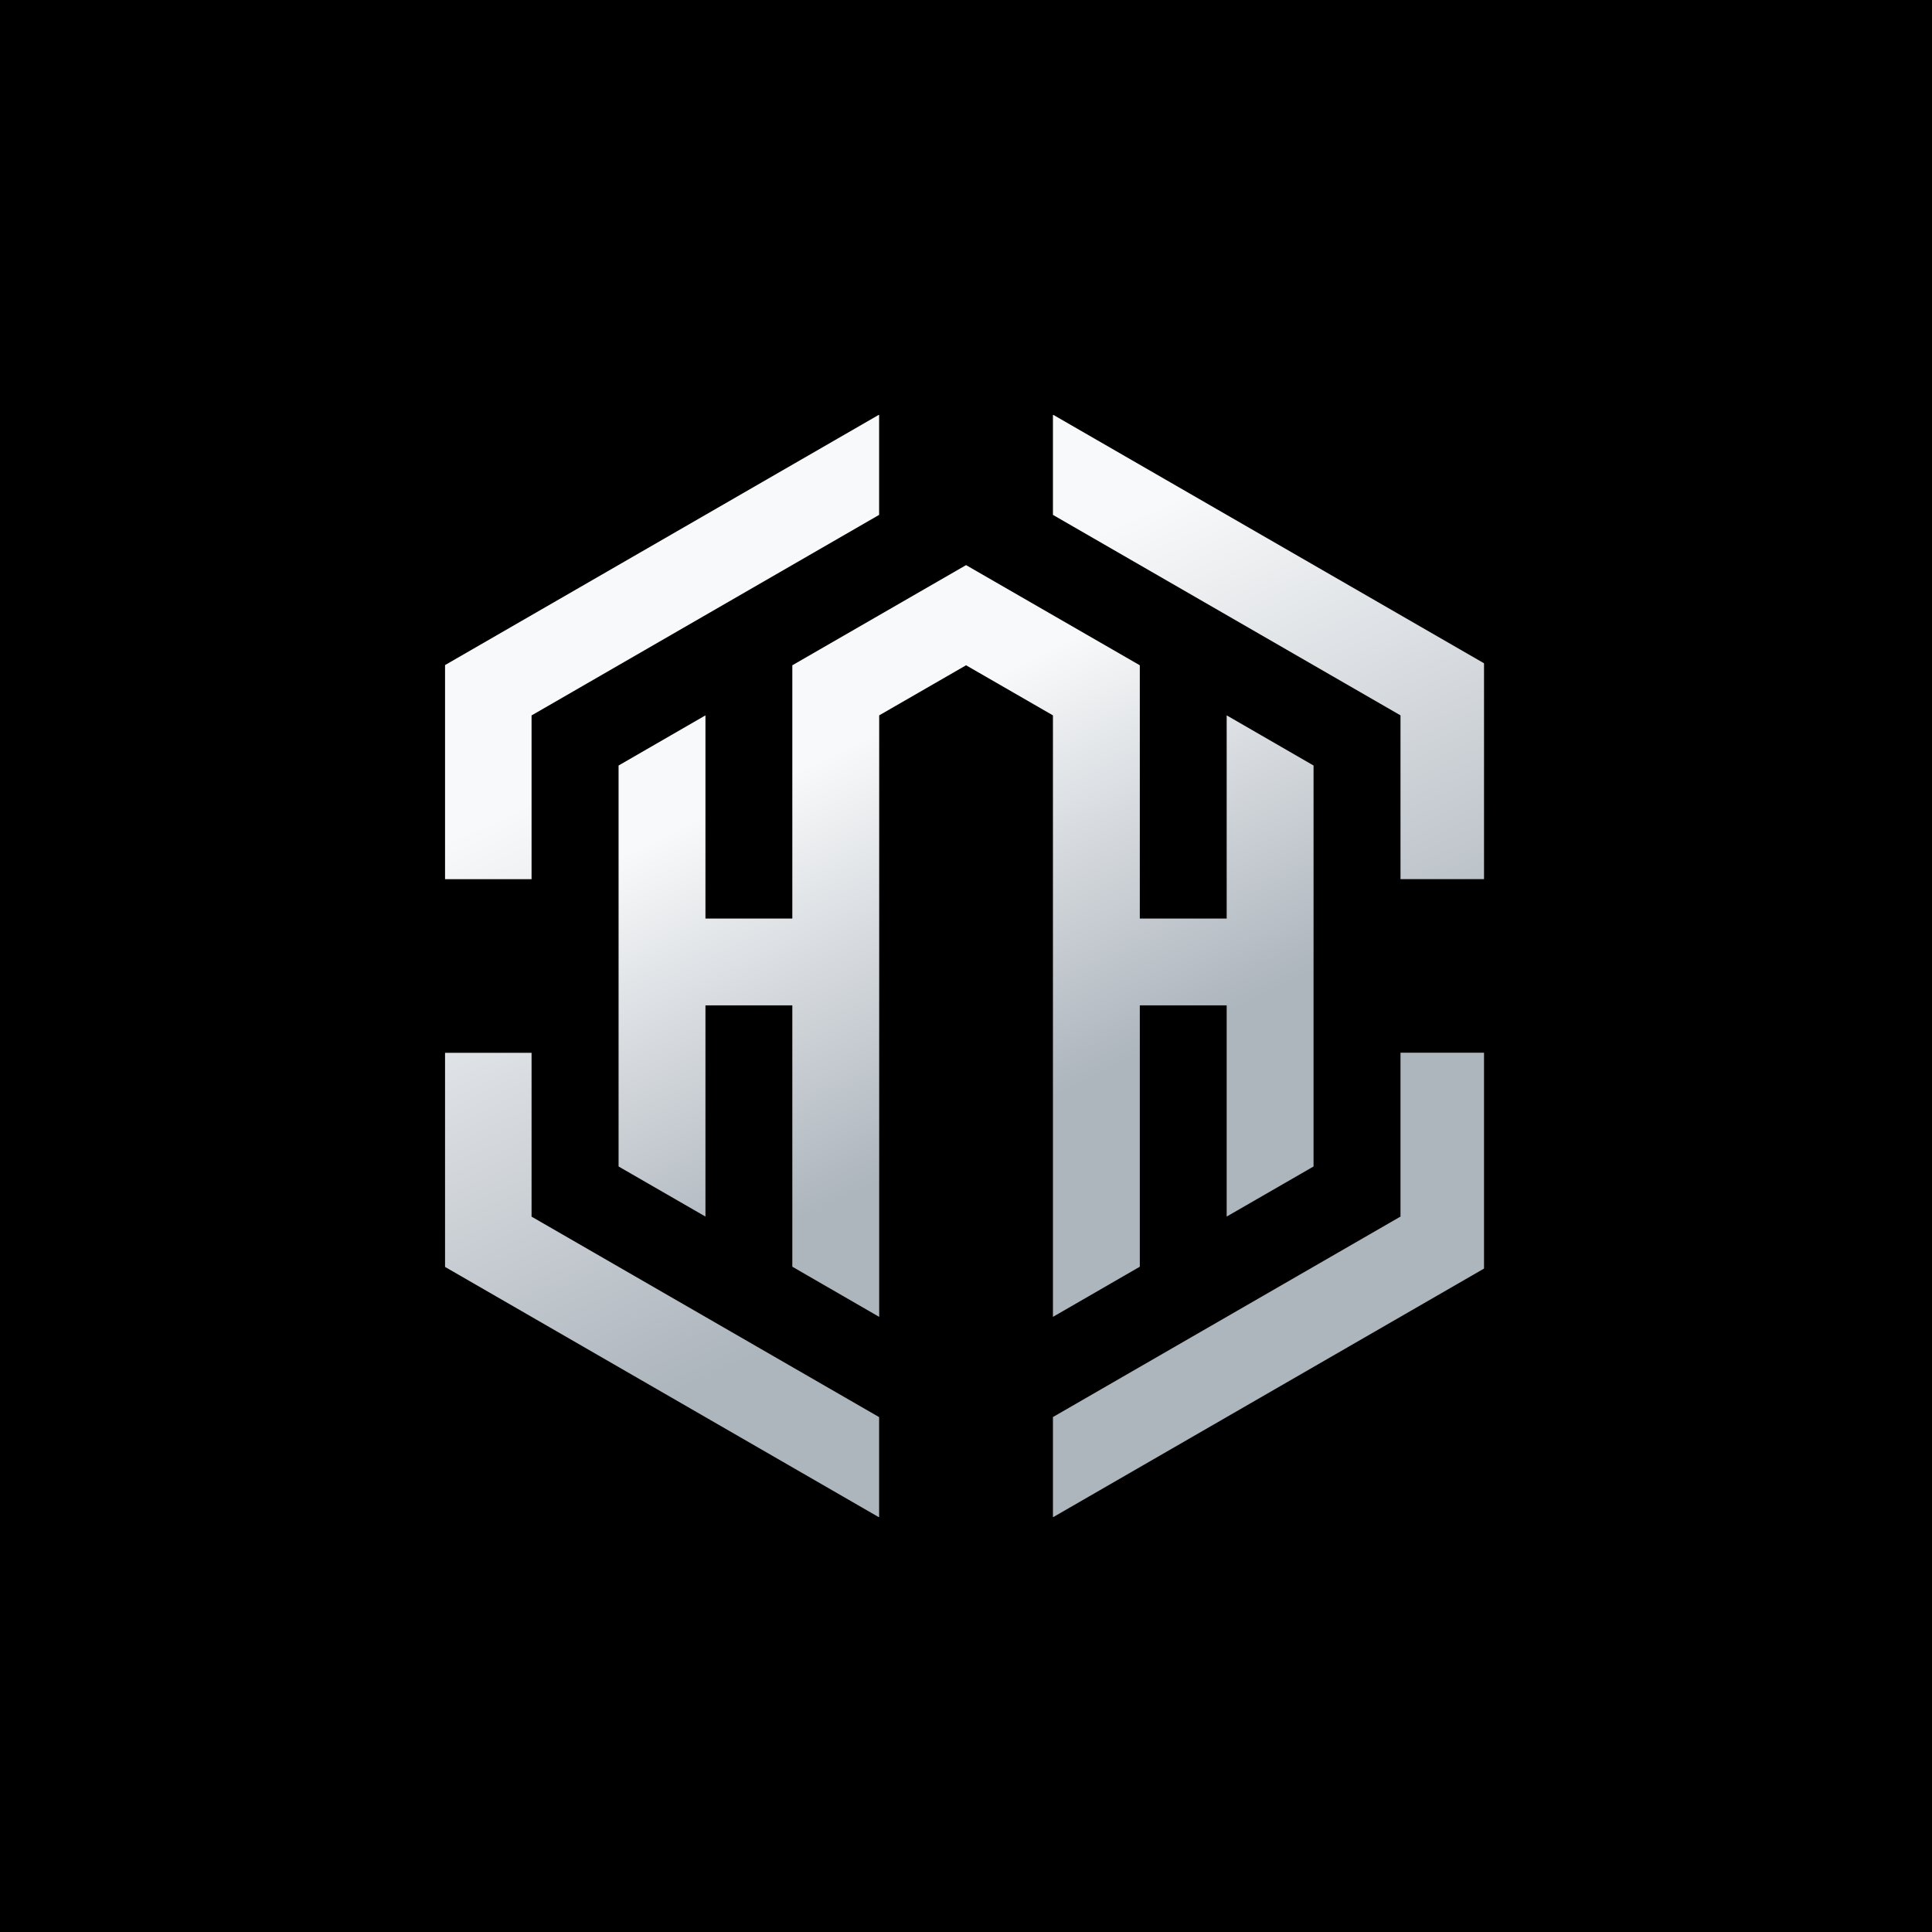
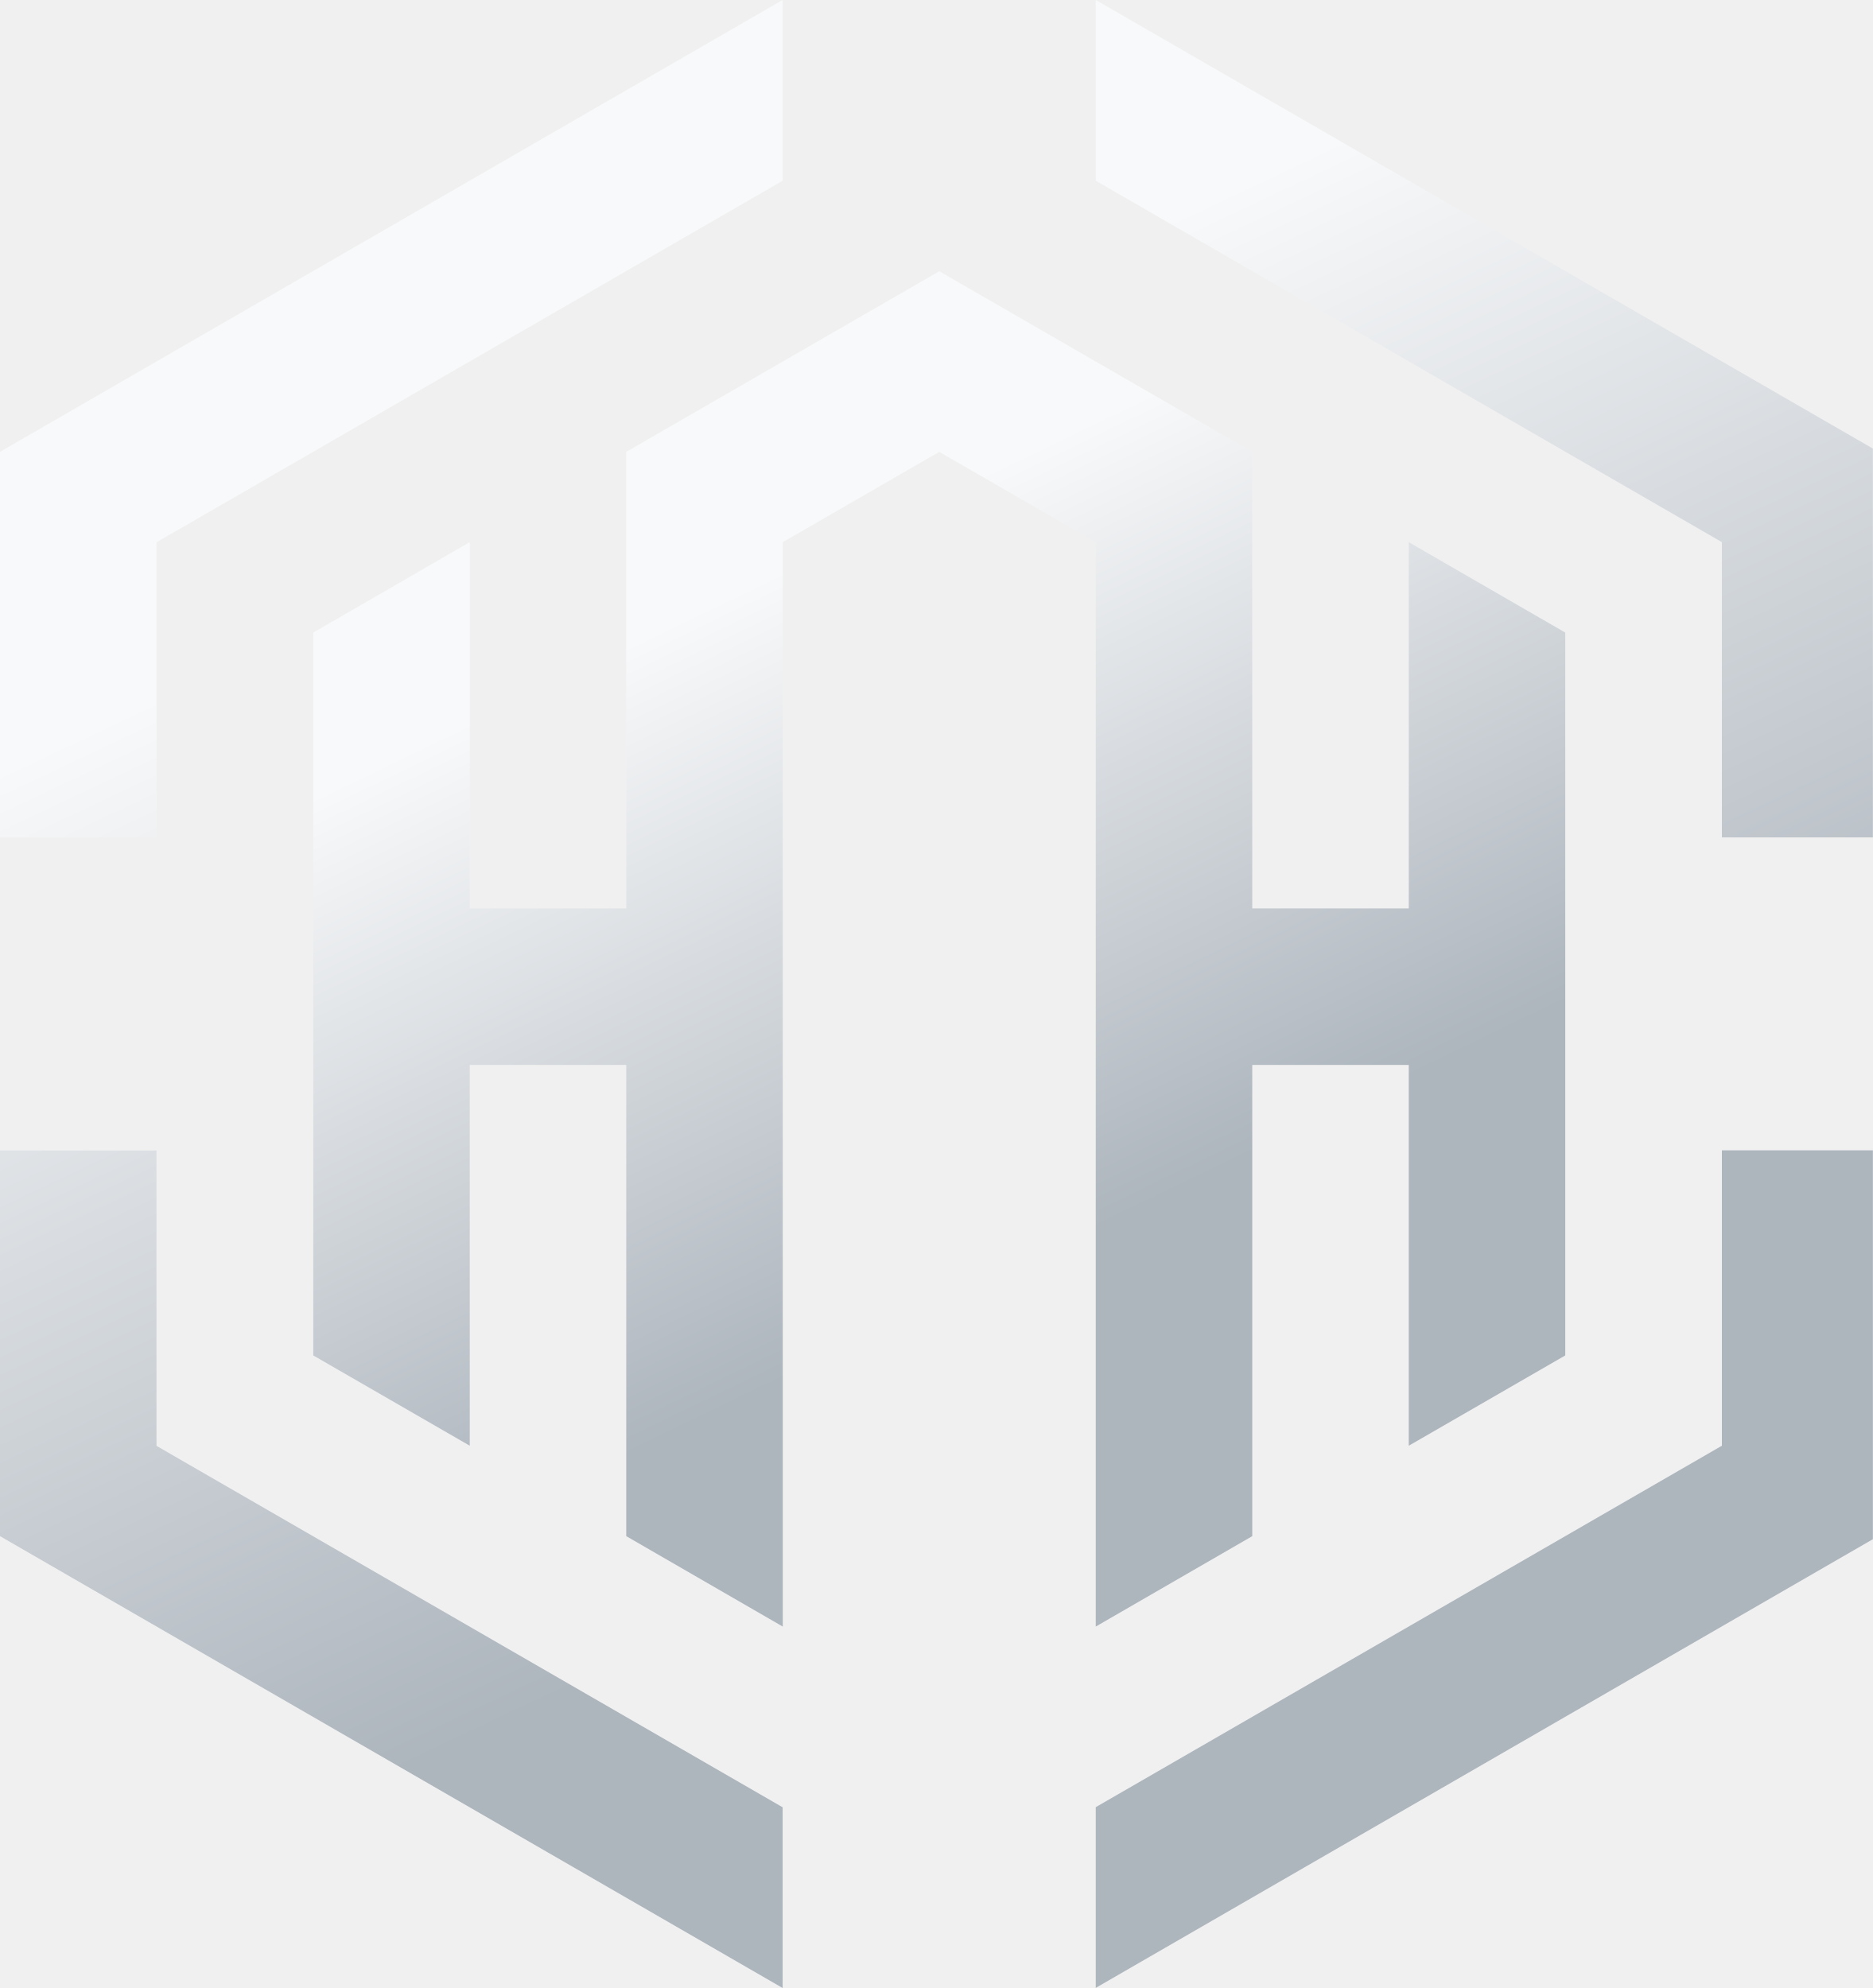
- <svg xmlns="http://www.w3.org/2000/svg" width="643" height="643" viewBox="0 0 643 643" fill="none">
-   <rect width="643" height="643" fill="black" />
-   <g clip-path="url(#clip0_2_10)">
-     <mask id="mask0_2_10" style="mask-type:luminance" maskUnits="userSpaceOnUse" x="148" y="138" width="346" height="367">
-       <path d="M494 138H148V505H494V138Z" fill="white" />
-     </mask>
-     <g mask="url(#mask0_2_10)">
-       <path d="M350.434 138V171.361L466.107 238.084V292.59H495.019V221.392L350.434 138ZM466.107 350.386V404.892L350.434 471.615V504.976L495.019 421.561V350.363H466.107V350.386ZM176.936 350.386H148V421.584L292.585 505V471.639L176.912 404.916V350.41L176.936 350.386ZM148 221.416V292.614H176.912V238.108L292.585 171.361V138L148 221.416Z" fill="url(#paint0_linear_2_10)" />
-       <path d="M350.434 438.277L379.346 421.584V334.594H408.258V404.892L437.171 388.223V254.777L408.258 238.084V305.707H379.346V221.416L350.434 204.747L321.521 188.078L292.609 204.747L263.697 221.416V305.707H234.784V238.084L205.872 254.777V388.223L234.784 404.892V334.594H263.697V421.584L292.609 438.277V238.084L321.521 221.416L350.434 238.084V438.277Z" fill="url(#paint1_linear_2_10)" />
-     </g>
+ <svg xmlns="http://www.w3.org/2000/svg" width="146" height="155" viewBox="0 0 146 155" fill="none">
+   <g clip-path="url(#clip0_56_2)">
+     <path d="M85.42 0V14.09L134.23 42.27V65.29H146.43V35.22L85.42 0ZM134.23 89.7V112.72L85.42 140.9V154.99L146.43 119.76V89.69H134.23V89.7ZM12.21 89.7H0V119.77L61.01 155V140.91L12.2 112.73V89.71L12.21 89.7ZM0 35.23V65.3H12.2V42.28L61.01 14.09V0L0 35.23Z" fill="url(#paint0_linear_56_2)" />
+     <path d="M85.42 126.82L97.62 119.77V83.03H109.82V112.72L122.02 105.68V49.32L109.82 42.27V70.83H97.62V35.23L85.42 28.19L73.22 21.15L61.02 28.19L48.82 35.23V70.83H36.62V42.27L24.42 49.32V105.68L36.62 112.72V83.03H48.82V119.77L61.02 126.82V42.27L73.22 35.23L85.42 42.27V126.82Z" fill="url(#paint1_linear_56_2)" />
  </g>
  <defs>
-     <linearGradient id="paint0_linear_2_10" x1="244.43" y1="158.552" x2="399.003" y2="485.881" gradientUnits="userSpaceOnUse">
+     <linearGradient id="paint0_linear_56_2" x1="40.69" y1="8.68" x2="106.01" y2="146.88" gradientUnits="userSpaceOnUse">
      <stop offset="0.19" stop-color="#F8F9FA" />
      <stop offset="0.74" stop-color="#ADB5BD" />
    </linearGradient>
-     <linearGradient id="paint1_linear_2_10" x1="264.929" y1="204.581" x2="371.82" y2="425.898" gradientUnits="userSpaceOnUse">
+     <linearGradient id="paint1_linear_56_2" x1="49.34" y1="28.12" x2="94.51" y2="121.56" gradientUnits="userSpaceOnUse">
      <stop offset="0.19" stop-color="#F8F9FA" />
      <stop offset="0.74" stop-color="#ADB5BD" />
    </linearGradient>
-     <clipPath id="clip0_2_10">
-       <rect width="346" height="367" fill="white" transform="translate(148 138)" />
+     <clipPath id="clip0_56_2">
+       <rect width="146" height="155" fill="white" />
    </clipPath>
  </defs>
</svg>
